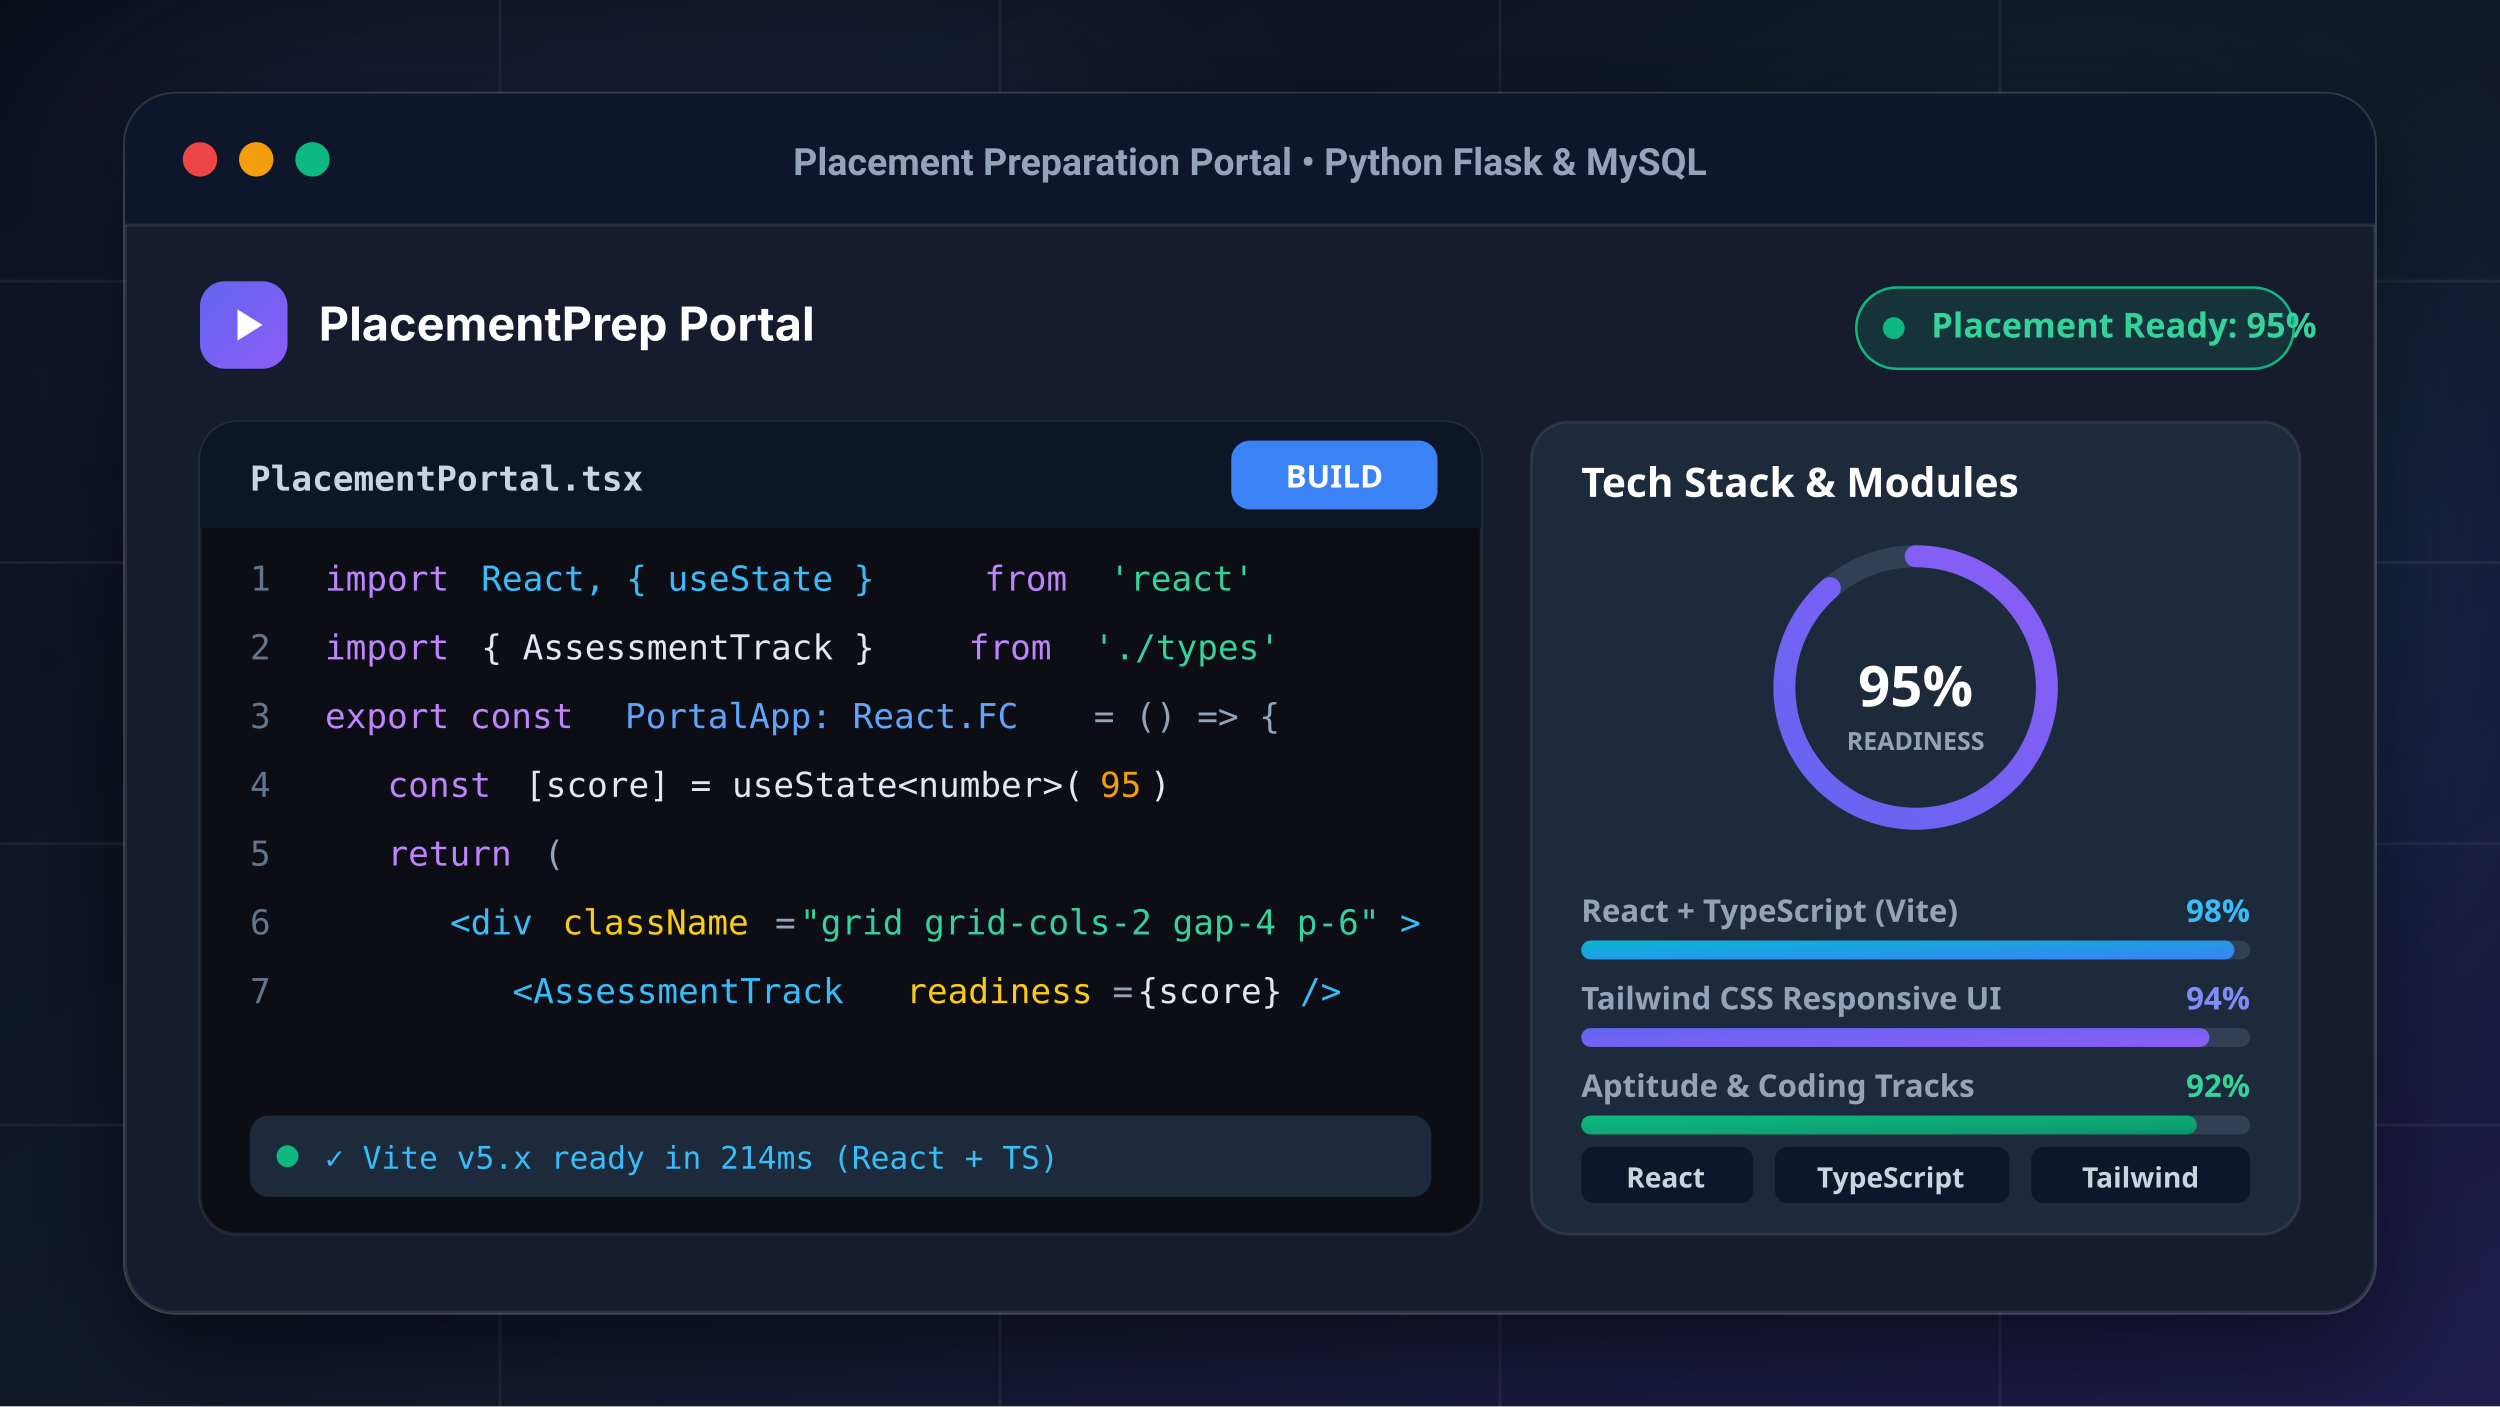
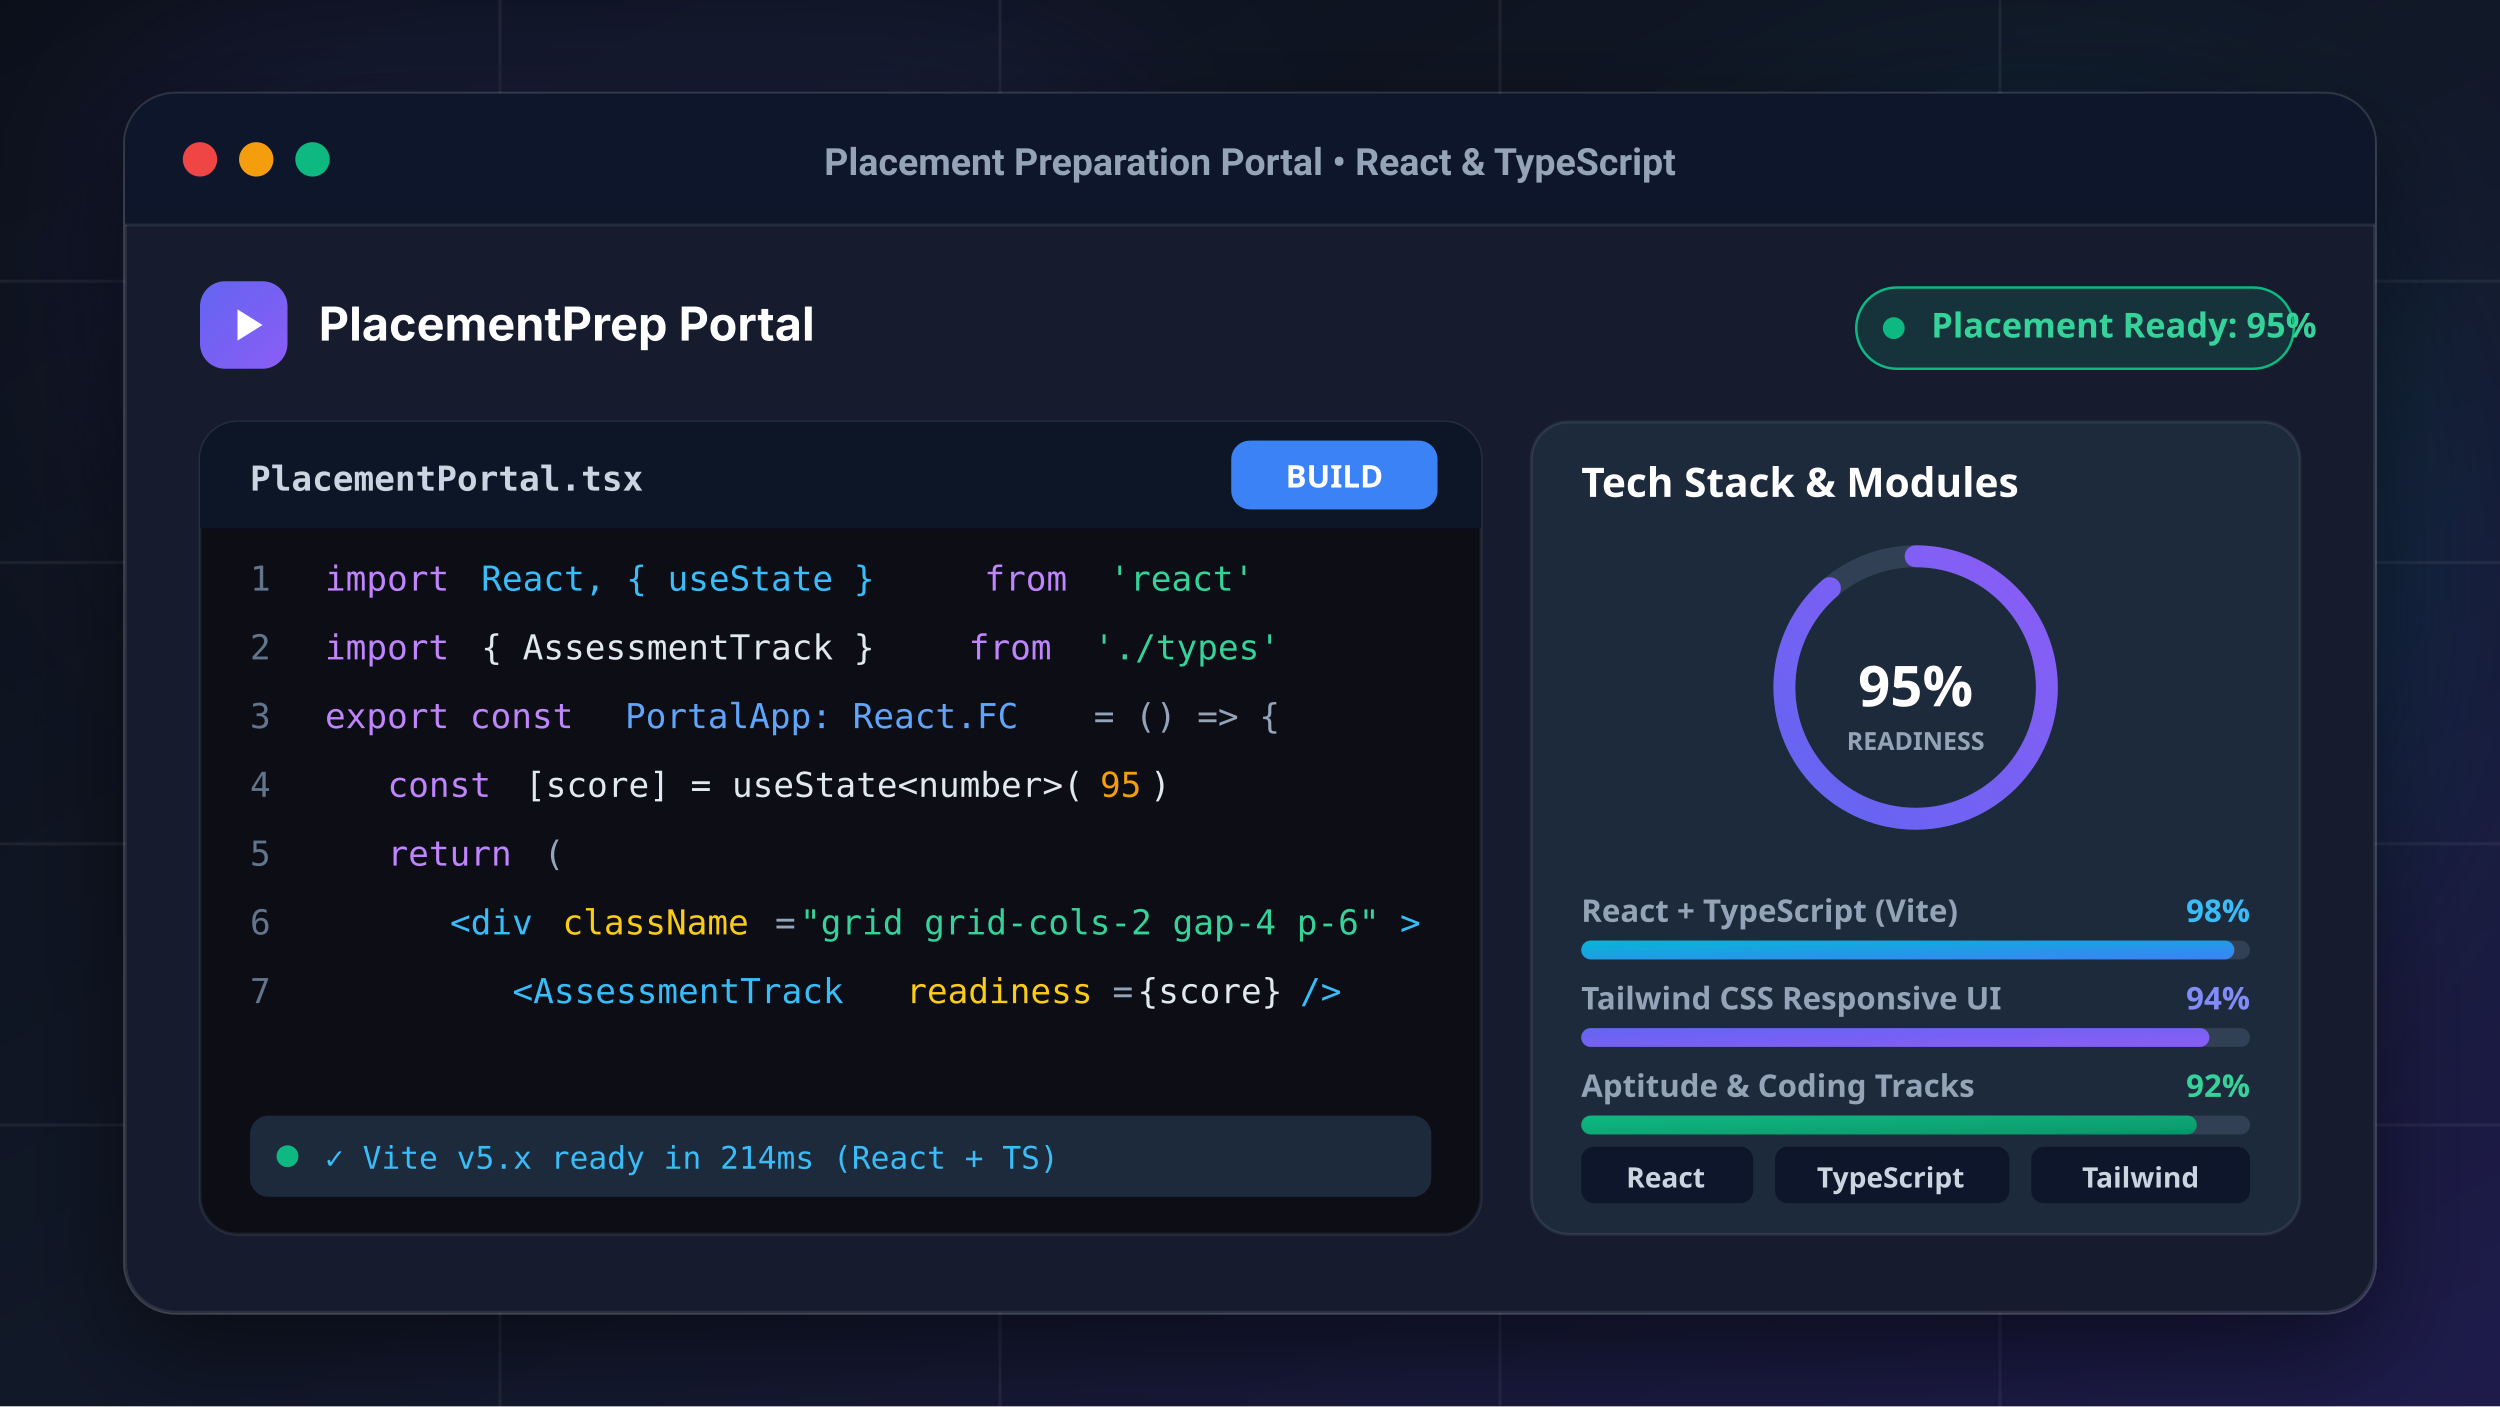
<svg xmlns="http://www.w3.org/2000/svg" viewBox="0 0 800 450" width="800" height="450">
  <defs>
    <linearGradient id="bgGrad" x1="0%" y1="0%" x2="100%" y2="100%">
      <stop offset="0%" stop-color="#0b0f19" />
      <stop offset="50%" stop-color="#111827" />
      <stop offset="100%" stop-color="#1e1b4b" />
    </linearGradient>
    <linearGradient id="primaryAccent" x1="0%" y1="0%" x2="100%" y2="100%">
      <stop offset="0%" stop-color="#6366f1" />
      <stop offset="100%" stop-color="#8b5cf6" />
    </linearGradient>
    <linearGradient id="cyanAccent" x1="0%" y1="0%" x2="100%" y2="100%">
      <stop offset="0%" stop-color="#06b6d4" />
      <stop offset="100%" stop-color="#3b82f6" />
    </linearGradient>
    <linearGradient id="emeraldAccent" x1="0%" y1="0%" x2="100%" y2="100%">
      <stop offset="0%" stop-color="#10b981" />
      <stop offset="100%" stop-color="#059669" />
    </linearGradient>
    <linearGradient id="pythonGrad" x1="0%" y1="0%" x2="100%" y2="100%">
      <stop offset="0%" stop-color="#38bdf8" />
      <stop offset="100%" stop-color="#facc15" />
    </linearGradient>
    <filter id="cardShadow" x="-10%" y="-10%" width="120%" height="120%">
      <feDropShadow dx="0" dy="12" stdDeviation="16" flood-color="#000000" flood-opacity="0.5" />
    </filter>
  </defs>
  <rect width="800" height="450" fill="url(#bgGrad)" />
  <g opacity="0.06" stroke="#ffffff" stroke-width="1">
    <line x1="0" y1="90" x2="800" y2="90" />
    <line x1="0" y1="180" x2="800" y2="180" />
    <line x1="0" y1="270" x2="800" y2="270" />
    <line x1="0" y1="360" x2="800" y2="360" />
    <line x1="160" y1="0" x2="160" y2="450" />
    <line x1="320" y1="0" x2="320" y2="450" />
    <line x1="480" y1="0" x2="480" y2="450" />
    <line x1="640" y1="0" x2="640" y2="450" />
  </g>
  <circle cx="200" cy="80" r="160" fill="#6366f1" opacity="0.15" filter="blur(40px)" />
  <circle cx="650" cy="180" r="140" fill="#06b6d4" opacity="0.12" filter="blur(40px)" />
  <g transform="translate(40, 30)" filter="url(#cardShadow)">
    <rect width="720" height="390" rx="16" fill="#131b2e" stroke="rgba(255,255,255,0.1)" stroke-width="1.2" />
    <rect width="720" height="42" rx="16" fill="#0f172a" />
    <rect y="26" width="720" height="16" fill="#0f172a" />
    <line x1="0" y1="42" x2="720" y2="42" stroke="rgba(255,255,255,0.08)" stroke-width="1" />
    <circle cx="24" cy="21" r="5.5" fill="#ef4444" />
    <circle cx="42" cy="21" r="5.5" fill="#f59e0b" />
    <circle cx="60" cy="21" r="5.5" fill="#10b981" />
    <text x="360" y="26" fill="#94a3b8" font-family="-apple-system, BlinkMacSystemFont, 'Segoe UI', Roboto, sans-serif" font-size="12" font-weight="600" text-anchor="middle">
-       Placement Preparation Portal • Python Flask &amp; MySQL
+       Placement Preparation Portal • React &amp; TypeScript
    </text>
    <g transform="translate(24, 60)">
      <rect width="28" height="28" rx="8" fill="url(#primaryAccent)" />
      <path d="M10 9 L18 14 L10 19 Z" fill="#ffffff" transform="translate(2, 0)" />
      <text x="38" y="19" fill="#ffffff" font-family="-apple-system, BlinkMacSystemFont, sans-serif" font-size="15" font-weight="700">PlacementPrep Portal</text>
      <rect x="530" y="2" width="140" height="26" rx="13" fill="rgba(16,185,129,0.15)" stroke="#10b981" stroke-width="0.8" />
      <circle cx="542" cy="15" r="3.5" fill="#10b981" />
      <text x="554" y="18" fill="#34d399" font-family="sans-serif" font-size="11" font-weight="600">Placement Ready: 95%</text>
    </g>
    <g transform="translate(24, 105)">
      <rect width="410" height="260" rx="12" fill="#0b0f19" stroke="rgba(255,255,255,0.08)" stroke-width="1" />
      <rect width="410" height="34" rx="12" fill="#111827" />
      <rect y="20" width="410" height="14" fill="#111827" />
      <text x="16" y="22" fill="#cbd5e1" font-family="'JetBrains Mono', monospace" font-size="11" font-weight="600">PlacementPortal.tsx</text>
      <rect x="330" y="6" width="66" height="22" rx="6" fill="#3b82f6" />
      <text x="363" y="21" fill="#ffffff" font-family="sans-serif" font-size="10" font-weight="700" text-anchor="middle">BUILD</text>
      <g transform="translate(16, 54)" font-family="'JetBrains Mono', monospace" font-size="11" font-weight="500">
        <text y="0" fill="#64748b">1</text>
        <text x="24" y="0" fill="#c084fc">import</text>
        <text x="74" y="0" fill="#38bdf8">React, { useState }</text>
        <text x="235" y="0" fill="#c084fc">from</text>
        <text x="275" y="0" fill="#34d399">'react'</text>
        <text y="22" fill="#64748b">2</text>
        <text x="24" y="22" fill="#c084fc">import</text>
        <text x="74" y="22" fill="#e2e8f0">{ AssessmentTrack }</text>
        <text x="230" y="22" fill="#c084fc">from</text>
        <text x="270" y="22" fill="#34d399">'./types'</text>
        <text y="44" fill="#64748b">3</text>
        <text x="24" y="44" fill="#c084fc">export const</text>
        <text x="120" y="44" fill="#60a5fa">PortalApp: React.FC</text>
        <text x="270" y="44" fill="#94a3b8">= () =&gt; {</text>
        <text y="66" fill="#64748b">4</text>
        <text x="44" y="66" fill="#c084fc">const</text>
        <text x="88" y="66" fill="#e2e8f0">[score] = useState&lt;number&gt;(</text>
        <text x="272" y="66" fill="#f59e0b">95</text>
        <text x="288" y="66" fill="#e2e8f0">)</text>
        <text y="88" fill="#64748b">5</text>
        <text x="44" y="88" fill="#c084fc">return</text>
        <text x="94" y="88" fill="#94a3b8">(</text>
        <text y="110" fill="#64748b">6</text>
        <text x="64" y="110" fill="#38bdf8">&lt;div</text>
        <text x="100" y="110" fill="#facc15">className</text>
        <text x="168" y="110" fill="#94a3b8">=</text>
        <text x="176" y="110" fill="#34d399">"grid grid-cols-2 gap-4 p-6"</text>
        <text x="368" y="110" fill="#38bdf8">&gt;</text>
        <text y="132" fill="#64748b">7</text>
        <text x="84" y="132" fill="#38bdf8">&lt;AssessmentTrack</text>
        <text x="210" y="132" fill="#facc15">readiness</text>
        <text x="276" y="132" fill="#94a3b8">=</text>
        <text x="284" y="132" fill="#e2e8f0">{score}</text>
        <text x="336" y="132" fill="#38bdf8">/&gt;</text>
      </g>
      <g transform="translate(16, 222)">
        <rect width="378" height="26" rx="6" fill="#1e293b" />
        <circle cx="12" cy="13" r="3.5" fill="#10b981" />
        <text x="24" y="17" fill="#38bdf8" font-family="'JetBrains Mono', monospace" font-size="10">✓ Vite v5.x ready in 214ms (React + TS)</text>
      </g>
    </g>
    <g transform="translate(450, 105)">
      <rect width="246" height="260" rx="12" fill="#1e293b" stroke="rgba(255,255,255,0.08)" stroke-width="1" />
      <text x="16" y="24" fill="#ffffff" font-family="sans-serif" font-size="13" font-weight="700">Tech Stack &amp; Modules</text>
      <g transform="translate(123, 85)">
        <circle cx="0" cy="0" r="42" fill="none" stroke="#334155" stroke-width="7" />
        <circle cx="0" cy="0" r="42" fill="none" stroke="url(#primaryAccent)" stroke-width="7" stroke-dasharray="264" stroke-dashoffset="30" stroke-linecap="round" transform="rotate(-90)" />
        <text x="0" y="6" fill="#ffffff" font-family="sans-serif" font-size="18" font-weight="800" text-anchor="middle">95%</text>
        <text x="0" y="20" fill="#94a3b8" font-family="sans-serif" font-size="8" font-weight="600" text-anchor="middle">READINESS</text>
      </g>
      <g transform="translate(16, 150)">
        <text x="0" y="10" fill="#94a3b8" font-family="sans-serif" font-size="10" font-weight="600">React + TypeScript (Vite)</text>
        <text x="214" y="10" fill="#38bdf8" font-family="sans-serif" font-size="10" font-weight="700" text-anchor="end">98%</text>
        <rect y="16" width="214" height="6" rx="3" fill="#334155" />
        <rect y="16" width="209" height="6" rx="3" fill="url(#cyanAccent)" />
        <text x="0" y="38" fill="#94a3b8" font-family="sans-serif" font-size="10" font-weight="600">Tailwind CSS Responsive UI</text>
        <text x="214" y="38" fill="#818cf8" font-family="sans-serif" font-size="10" font-weight="700" text-anchor="end">94%</text>
        <rect y="44" width="214" height="6" rx="3" fill="#334155" />
        <rect y="44" width="201" height="6" rx="3" fill="url(#primaryAccent)" />
        <text x="0" y="66" fill="#94a3b8" font-family="sans-serif" font-size="10" font-weight="600">Aptitude &amp; Coding Tracks</text>
        <text x="214" y="66" fill="#34d399" font-family="sans-serif" font-size="10" font-weight="700" text-anchor="end">92%</text>
        <rect y="72" width="214" height="6" rx="3" fill="#334155" />
        <rect y="72" width="197" height="6" rx="3" fill="url(#emeraldAccent)" />
      </g>
      <g transform="translate(16, 240)">
        <rect x="0" y="-8" width="55" height="18" rx="4" fill="#0f172a" />
        <text x="27" y="5" fill="#cbd5e1" font-family="sans-serif" font-size="9" font-weight="600" text-anchor="middle">React</text>
        <rect x="62" y="-8" width="75" height="18" rx="4" fill="#0f172a" />
        <text x="99" y="5" fill="#cbd5e1" font-family="sans-serif" font-size="9" font-weight="600" text-anchor="middle">TypeScript</text>
        <rect x="144" y="-8" width="70" height="18" rx="4" fill="#0f172a" />
        <text x="179" y="5" fill="#cbd5e1" font-family="sans-serif" font-size="9" font-weight="600" text-anchor="middle">Tailwind</text>
      </g>
    </g>
  </g>
</svg>
